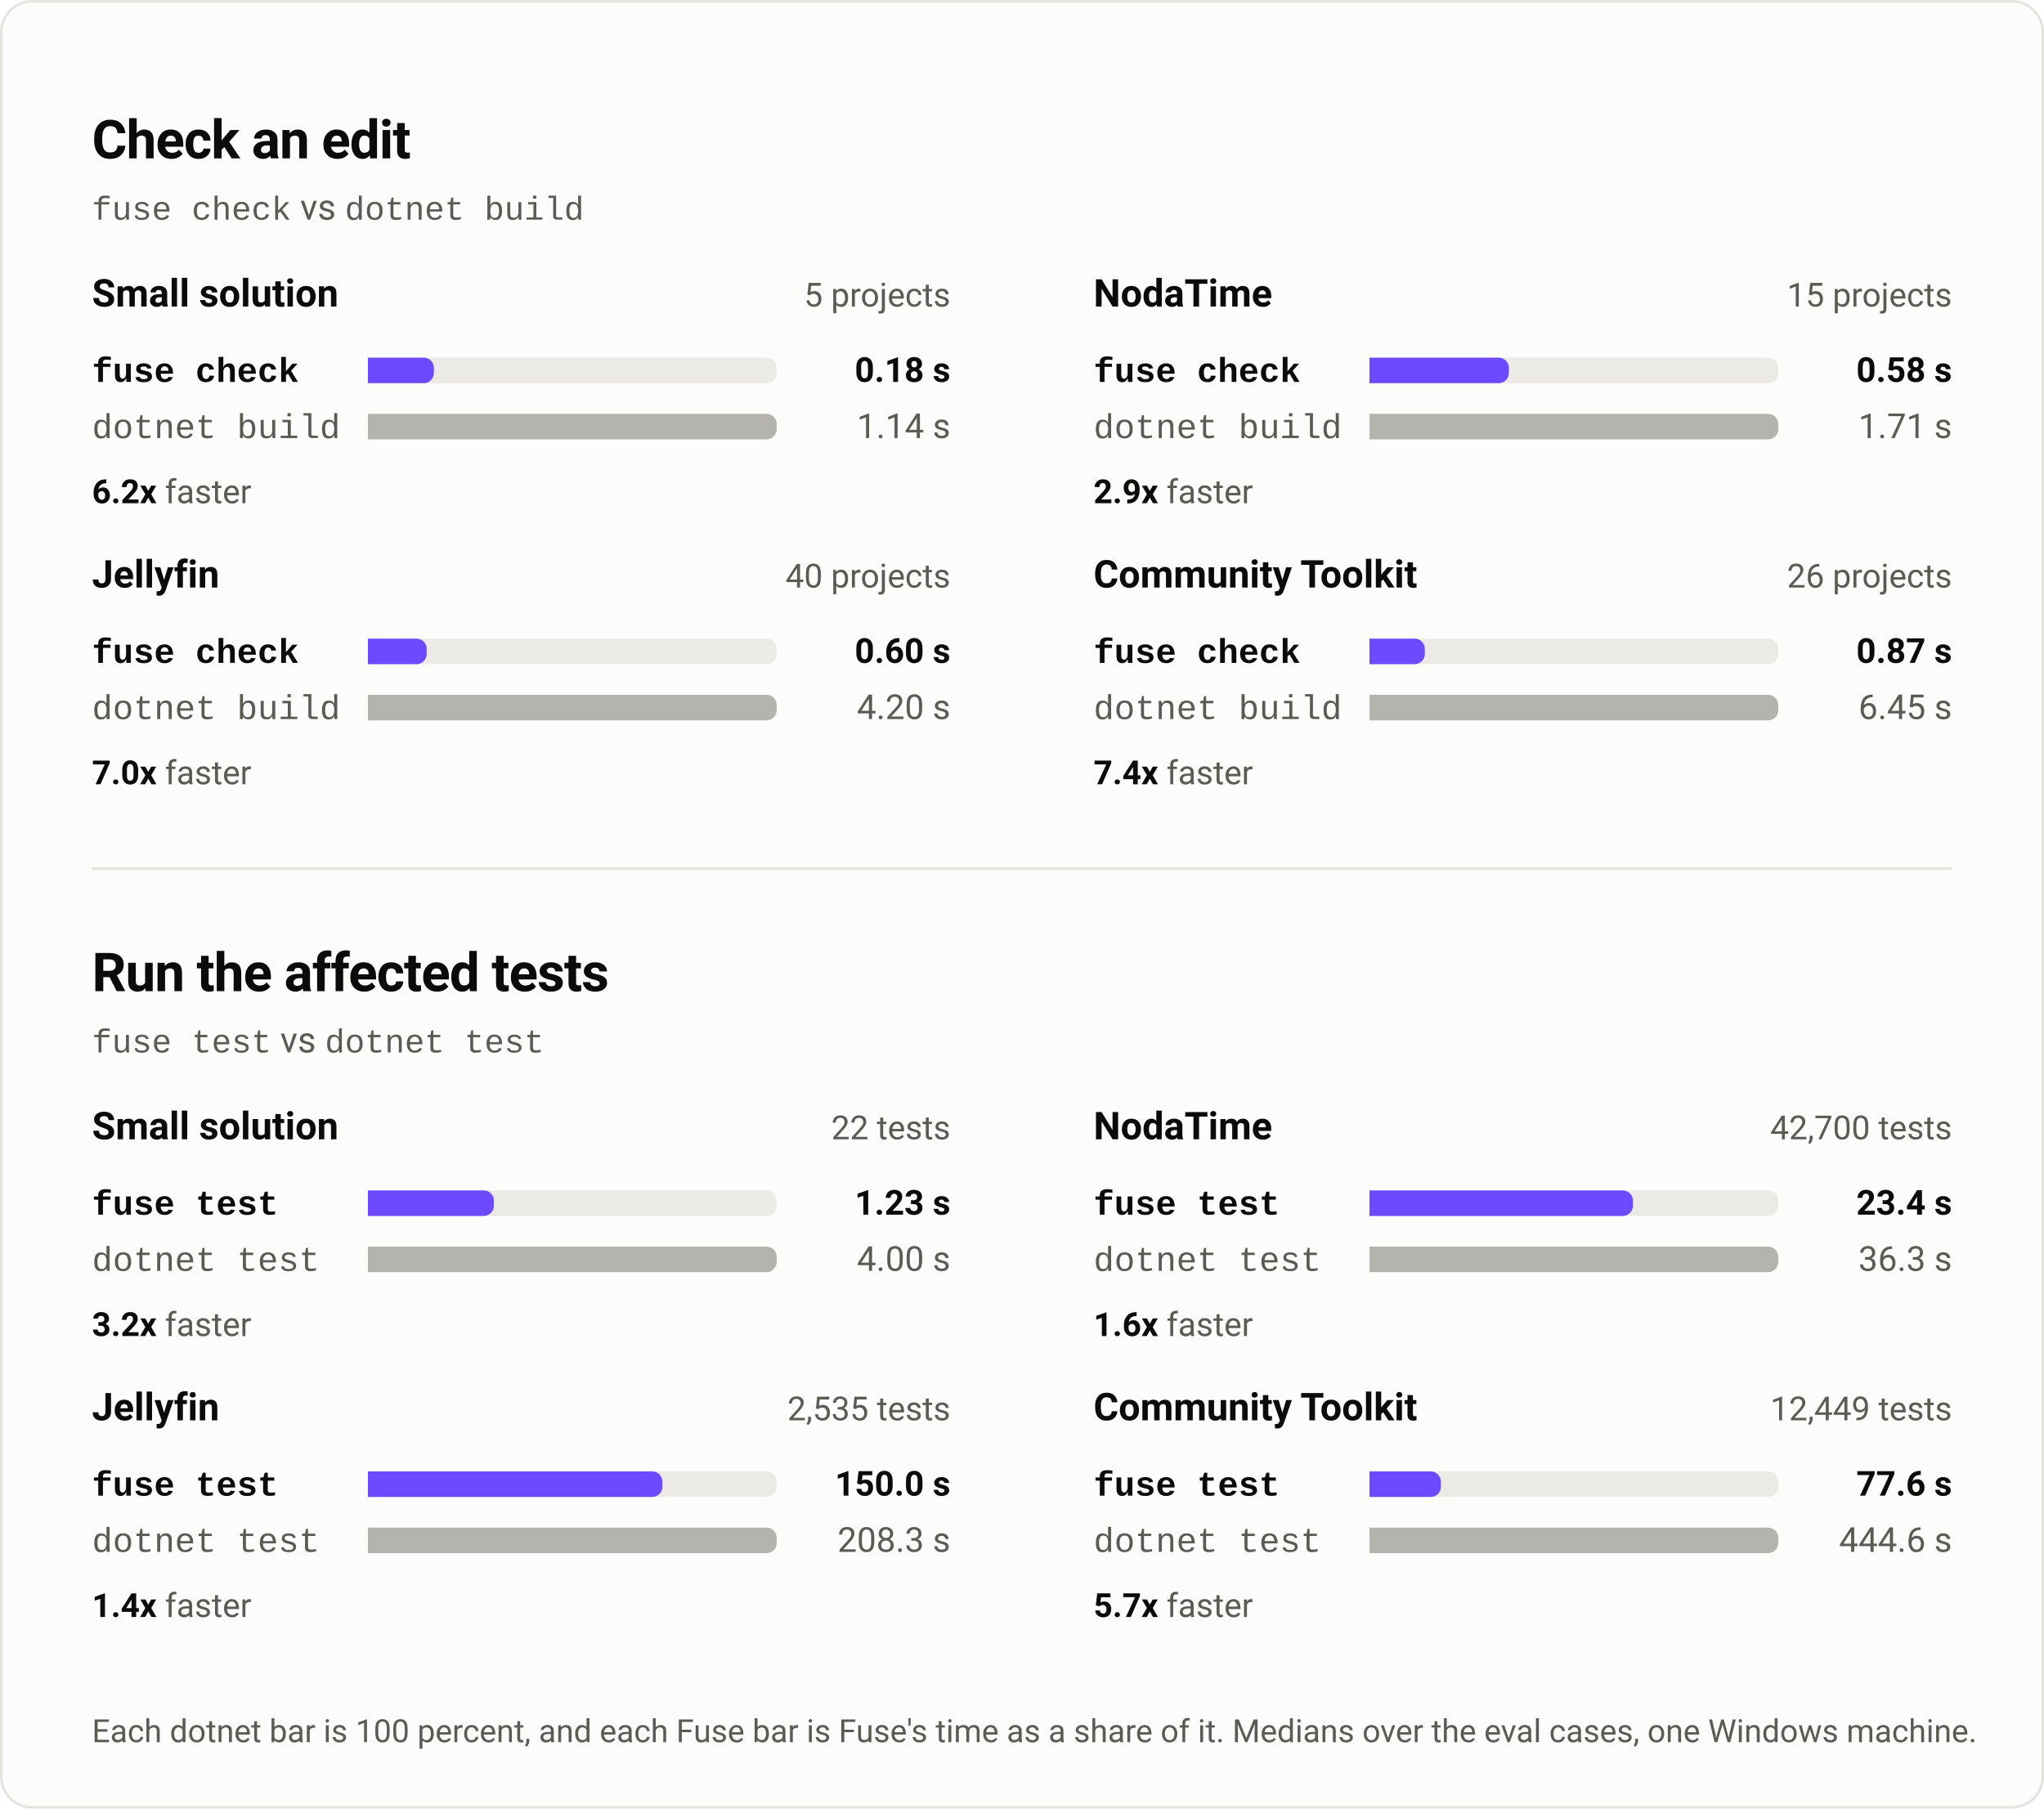
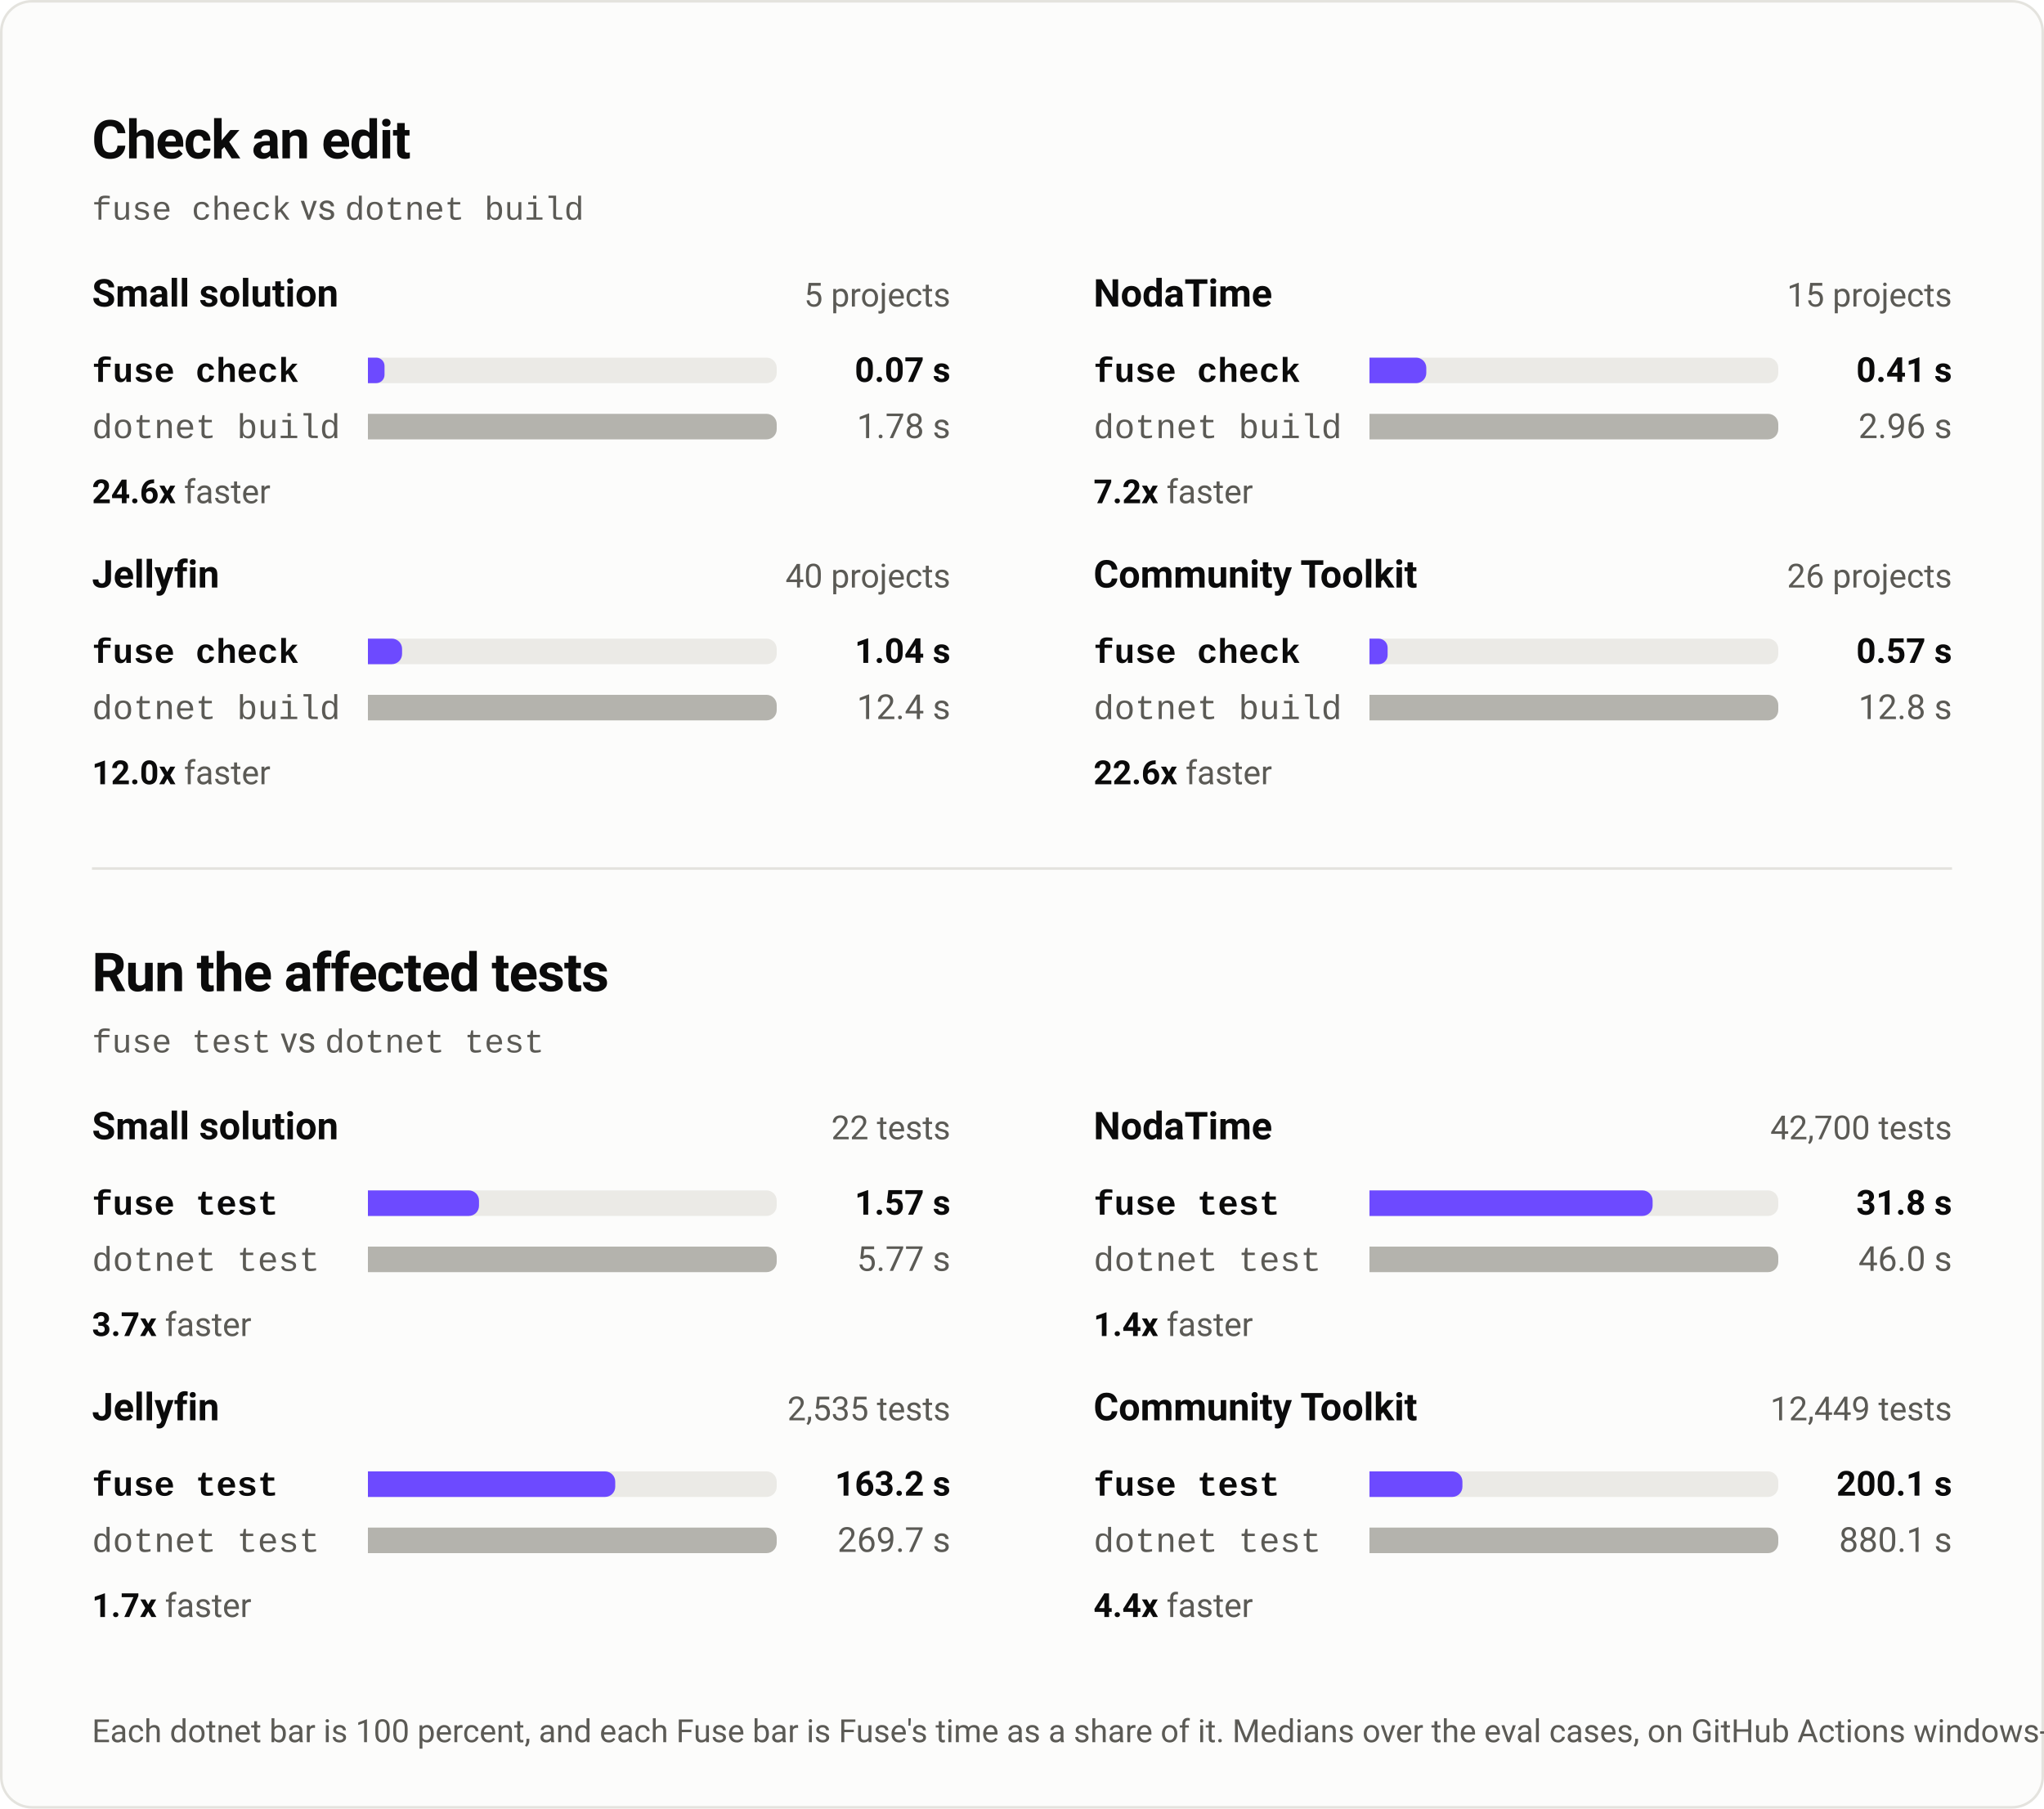
<svg xmlns="http://www.w3.org/2000/svg" viewBox="0 0 800 708" width="800" height="708" role="img" aria-labelledby="t d">
  <style>
  .bg { fill: #fcfcfb; stroke: #e4e3de; }
  .rule { stroke: #e4e3de; }
  text { font-family: ui-sans-serif, system-ui, -apple-system, "Segoe UI", Roboto, sans-serif; fill: #0b0b0b; }
  .mono { font-family: ui-monospace, SFMono-Regular, Consolas, "Liberation Mono", monospace; }
  .panel { font-size: 21px; font-weight: 700; letter-spacing: -0.3px; }
  .sub { font-size: 14px; fill: #5b5a55; }
  .sub .mono { font-size: 13px; }
  .repo { font-size: 15px; font-weight: 600; }
  .meta, .note { font-size: 13px; fill: #5b5a55; }
  .note { font-size: 12.5px; }
  .cmd, .t { font-size: 13.5px; fill: #5b5a55; }
  .t { font-variant-numeric: tabular-nums; }
  .fuse-text { fill: #0b0b0b; font-weight: 600; }
  .speed { font-size: 13px; fill: #5b5a55; }
  .speed tspan { fill: #0b0b0b; font-weight: 600; }
  .track { fill: #ebeae6; }
  .fill-slow { fill: #b4b3ad; }
  .fill-fuse { fill: #6d4aff; }
  @media (prefers-color-scheme: dark) {
    .bg { fill: #1a1a19; stroke: #34332f; }
    .rule { stroke: #34332f; }
    text, .fuse-text, .speed tspan { fill: #f4f4f0; }
    .sub, .meta, .note, .cmd, .t, .speed { fill: #b9b8af; }
    .fuse-text { fill: #f4f4f0; }
    .track { fill: #2e2d2a; }
    .fill-slow { fill: #6f6e68; }
    .fill-fuse { fill: #9b85ff; }
  }
</style>
  <rect class="bg" x="0.5" y="0.5" width="799" height="707" rx="12" />
  <text class="panel" x="36" y="62">Check an edit</text>
  <text class="sub" x="36" y="86">
    <tspan class="mono">fuse check</tspan> vs <tspan class="mono">dotnet build</tspan>
  </text>
  <text class="repo" x="36" y="120">Small solution</text>
  <text class="meta" x="372" y="120" text-anchor="end">5 projects</text>
  <text class="cmd mono fuse-text" x="36" y="149.5">fuse check</text>
  <path class="track" d="M144,140h156a4,4 0 0 1 4,4v2a4,4 0 0 1 -4,4h-156z" />
-   <path class="fill-fuse" d="M144,140h21.81a4,4 0 0 1 4,4v2a4,4 0 0 1 -4,4h-21.81z" />
-   <text class="t fuse-text" x="372" y="149.5" text-anchor="end">0.18 s</text>
+   <path class="fill-fuse" d="M144,140h3.25a3.25,3.25 0 0 1 3.25,3.25v3.49a3.25,3.25 0 0 1 -3.25,3.25h-3.25z" />
+   <text class="t fuse-text" x="372" y="149.5" text-anchor="end">0.07 s</text>
  <text class="cmd mono" x="36" y="171.5">dotnet build</text>
  <path class="fill-slow" d="M144,162h156a4,4 0 0 1 4,4v2a4,4 0 0 1 -4,4h-156z" />
-   <text class="t" x="372" y="171.5" text-anchor="end">1.14 s</text>
+   <text class="t" x="372" y="171.5" text-anchor="end">1.78 s</text>
  <text class="speed" x="36" y="197">
-     <tspan>6.2x</tspan> faster</text>
+     <tspan>24.6x</tspan> faster</text>
  <text class="repo" x="428" y="120">NodaTime</text>
  <text class="meta" x="764" y="120" text-anchor="end">15 projects</text>
  <text class="cmd mono fuse-text" x="428" y="149.5">fuse check</text>
  <path class="track" d="M536,140h156a4,4 0 0 1 4,4v2a4,4 0 0 1 -4,4h-156z" />
-   <path class="fill-fuse" d="M536,140h50.55a4,4 0 0 1 4,4v2a4,4 0 0 1 -4,4h-50.55z" />
-   <text class="t fuse-text" x="764" y="149.5" text-anchor="end">0.58 s</text>
+   <path class="fill-fuse" d="M536,140h18.24a4,4 0 0 1 4,4v2a4,4 0 0 1 -4,4h-18.24z" />
+   <text class="t fuse-text" x="764" y="149.5" text-anchor="end">0.41 s</text>
  <text class="cmd mono" x="428" y="171.5">dotnet build</text>
  <path class="fill-slow" d="M536,162h156a4,4 0 0 1 4,4v2a4,4 0 0 1 -4,4h-156z" />
-   <text class="t" x="764" y="171.5" text-anchor="end">1.71 s</text>
+   <text class="t" x="764" y="171.5" text-anchor="end">2.96 s</text>
  <text class="speed" x="428" y="197">
-     <tspan>2.9x</tspan> faster</text>
+     <tspan>7.2x</tspan> faster</text>
  <text class="repo" x="36" y="230">Jellyfin</text>
  <text class="meta" x="372" y="230" text-anchor="end">40 projects</text>
  <text class="cmd mono fuse-text" x="36" y="259.5">fuse check</text>
  <path class="track" d="M144,250h156a4,4 0 0 1 4,4v2a4,4 0 0 1 -4,4h-156z" />
-   <path class="fill-fuse" d="M144,250h19a4,4 0 0 1 4,4v2a4,4 0 0 1 -4,4h-19z" />
-   <text class="t fuse-text" x="372" y="259.5" text-anchor="end">0.60 s</text>
+   <path class="fill-fuse" d="M144,250h9.37a4,4 0 0 1 4,4v2a4,4 0 0 1 -4,4h-9.37z" />
+   <text class="t fuse-text" x="372" y="259.5" text-anchor="end">1.04 s</text>
  <text class="cmd mono" x="36" y="281.5">dotnet build</text>
  <path class="fill-slow" d="M144,272h156a4,4 0 0 1 4,4v2a4,4 0 0 1 -4,4h-156z" />
-   <text class="t" x="372" y="281.5" text-anchor="end">4.20 s</text>
+   <text class="t" x="372" y="281.5" text-anchor="end">12.4 s</text>
  <text class="speed" x="36" y="307">
-     <tspan>7.0x</tspan> faster</text>
+     <tspan>12.0x</tspan> faster</text>
  <text class="repo" x="428" y="230">Community Toolkit</text>
  <text class="meta" x="764" y="230" text-anchor="end">26 projects</text>
  <text class="cmd mono fuse-text" x="428" y="259.5">fuse check</text>
  <path class="track" d="M536,250h156a4,4 0 0 1 4,4v2a4,4 0 0 1 -4,4h-156z" />
-   <path class="fill-fuse" d="M536,250h17.66a4,4 0 0 1 4,4v2a4,4 0 0 1 -4,4h-17.66z" />
-   <text class="t fuse-text" x="764" y="259.5" text-anchor="end">0.87 s</text>
+   <path class="fill-fuse" d="M536,250h3.55a3.55,3.55 0 0 1 3.55,3.55v2.91a3.55,3.55 0 0 1 -3.55,3.55h-3.55z" />
+   <text class="t fuse-text" x="764" y="259.5" text-anchor="end">0.57 s</text>
  <text class="cmd mono" x="428" y="281.5">dotnet build</text>
  <path class="fill-slow" d="M536,272h156a4,4 0 0 1 4,4v2a4,4 0 0 1 -4,4h-156z" />
-   <text class="t" x="764" y="281.5" text-anchor="end">6.45 s</text>
+   <text class="t" x="764" y="281.5" text-anchor="end">12.8 s</text>
  <text class="speed" x="428" y="307">
-     <tspan>7.4x</tspan> faster</text>
+     <tspan>22.6x</tspan> faster</text>
  <line class="rule" x1="36" y1="340" x2="764" y2="340" />
  <text class="panel" x="36" y="388">Run the affected tests</text>
  <text class="sub" x="36" y="412">
    <tspan class="mono">fuse test</tspan> vs <tspan class="mono">dotnet test</tspan>
  </text>
  <text class="repo" x="36" y="446">Small solution</text>
  <text class="meta" x="372" y="446" text-anchor="end">22 tests</text>
  <text class="cmd mono fuse-text" x="36" y="475.5">fuse test</text>
  <path class="track" d="M144,466h156a4,4 0 0 1 4,4v2a4,4 0 0 1 -4,4h-156z" />
-   <path class="fill-fuse" d="M144,466h45.3a4,4 0 0 1 4,4v2a4,4 0 0 1 -4,4h-45.3z" />
-   <text class="t fuse-text" x="372" y="475.5" text-anchor="end">1.23 s</text>
+   <path class="fill-fuse" d="M144,466h39.48a4,4 0 0 1 4,4v2a4,4 0 0 1 -4,4h-39.48z" />
+   <text class="t fuse-text" x="372" y="475.5" text-anchor="end">1.57 s</text>
  <text class="cmd mono" x="36" y="497.5">dotnet test</text>
  <path class="fill-slow" d="M144,488h156a4,4 0 0 1 4,4v2a4,4 0 0 1 -4,4h-156z" />
-   <text class="t" x="372" y="497.5" text-anchor="end">4.00 s</text>
+   <text class="t" x="372" y="497.5" text-anchor="end">5.77 s</text>
  <text class="speed" x="36" y="523">
-     <tspan>3.2x</tspan> faster</text>
+     <tspan>3.7x</tspan> faster</text>
  <text class="repo" x="428" y="446">NodaTime</text>
  <text class="meta" x="764" y="446" text-anchor="end">42,700 tests</text>
  <text class="cmd mono fuse-text" x="428" y="475.5">fuse test</text>
  <path class="track" d="M536,466h156a4,4 0 0 1 4,4v2a4,4 0 0 1 -4,4h-156z" />
-   <path class="fill-fuse" d="M536,466h99.12a4,4 0 0 1 4,4v2a4,4 0 0 1 -4,4h-99.12z" />
-   <text class="t fuse-text" x="764" y="475.5" text-anchor="end">23.4 s</text>
+   <path class="fill-fuse" d="M536,466h106.82a4,4 0 0 1 4,4v2a4,4 0 0 1 -4,4h-106.82z" />
+   <text class="t fuse-text" x="764" y="475.5" text-anchor="end">31.8 s</text>
  <text class="cmd mono" x="428" y="497.5">dotnet test</text>
  <path class="fill-slow" d="M536,488h156a4,4 0 0 1 4,4v2a4,4 0 0 1 -4,4h-156z" />
-   <text class="t" x="764" y="497.5" text-anchor="end">36.3 s</text>
+   <text class="t" x="764" y="497.5" text-anchor="end">46.0 s</text>
  <text class="speed" x="428" y="523">
-     <tspan>1.6x</tspan> faster</text>
+     <tspan>1.4x</tspan> faster</text>
  <text class="repo" x="36" y="556">Jellyfin</text>
  <text class="meta" x="372" y="556" text-anchor="end">2,535 tests</text>
  <text class="cmd mono fuse-text" x="36" y="585.5">fuse test</text>
  <path class="track" d="M144,576h156a4,4 0 0 1 4,4v2a4,4 0 0 1 -4,4h-156z" />
-   <path class="fill-fuse" d="M144,576h111.26a4,4 0 0 1 4,4v2a4,4 0 0 1 -4,4h-111.26z" />
-   <text class="t fuse-text" x="372" y="585.5" text-anchor="end">150.0 s</text>
+   <path class="fill-fuse" d="M144,576h92.8a4,4 0 0 1 4,4v2a4,4 0 0 1 -4,4h-92.8z" />
+   <text class="t fuse-text" x="372" y="585.5" text-anchor="end">163.2 s</text>
  <text class="cmd mono" x="36" y="607.5">dotnet test</text>
  <path class="fill-slow" d="M144,598h156a4,4 0 0 1 4,4v2a4,4 0 0 1 -4,4h-156z" />
-   <text class="t" x="372" y="607.5" text-anchor="end">208.3 s</text>
+   <text class="t" x="372" y="607.5" text-anchor="end">269.7 s</text>
  <text class="speed" x="36" y="633">
-     <tspan>1.4x</tspan> faster</text>
+     <tspan>1.7x</tspan> faster</text>
  <text class="repo" x="428" y="556">Community Toolkit</text>
  <text class="meta" x="764" y="556" text-anchor="end">12,449 tests</text>
  <text class="cmd mono fuse-text" x="428" y="585.5">fuse test</text>
  <path class="track" d="M536,576h156a4,4 0 0 1 4,4v2a4,4 0 0 1 -4,4h-156z" />
-   <path class="fill-fuse" d="M536,576h23.94a4,4 0 0 1 4,4v2a4,4 0 0 1 -4,4h-23.94z" />
-   <text class="t fuse-text" x="764" y="585.5" text-anchor="end">77.6 s</text>
+   <path class="fill-fuse" d="M536,576h32.38a4,4 0 0 1 4,4v2a4,4 0 0 1 -4,4h-32.38z" />
+   <text class="t fuse-text" x="764" y="585.5" text-anchor="end">200.1 s</text>
  <text class="cmd mono" x="428" y="607.5">dotnet test</text>
  <path class="fill-slow" d="M536,598h156a4,4 0 0 1 4,4v2a4,4 0 0 1 -4,4h-156z" />
-   <text class="t" x="764" y="607.5" text-anchor="end">444.6 s</text>
+   <text class="t" x="764" y="607.5" text-anchor="end">880.1 s</text>
  <text class="speed" x="428" y="633">
-     <tspan>5.7x</tspan> faster</text>
-   <text class="note" x="36" y="682">Each dotnet bar is 100 percent, and each Fuse bar is Fuse's time as a share of it. Medians over the eval cases, one Windows machine.</text>
+     <tspan>4.4x</tspan> faster</text>
+   <text class="note" x="36" y="682">Each dotnet bar is 100 percent, and each Fuse bar is Fuse's time as a share of it. Medians over the eval cases, on GitHub Actions windows-latest runners.</text>
</svg>
